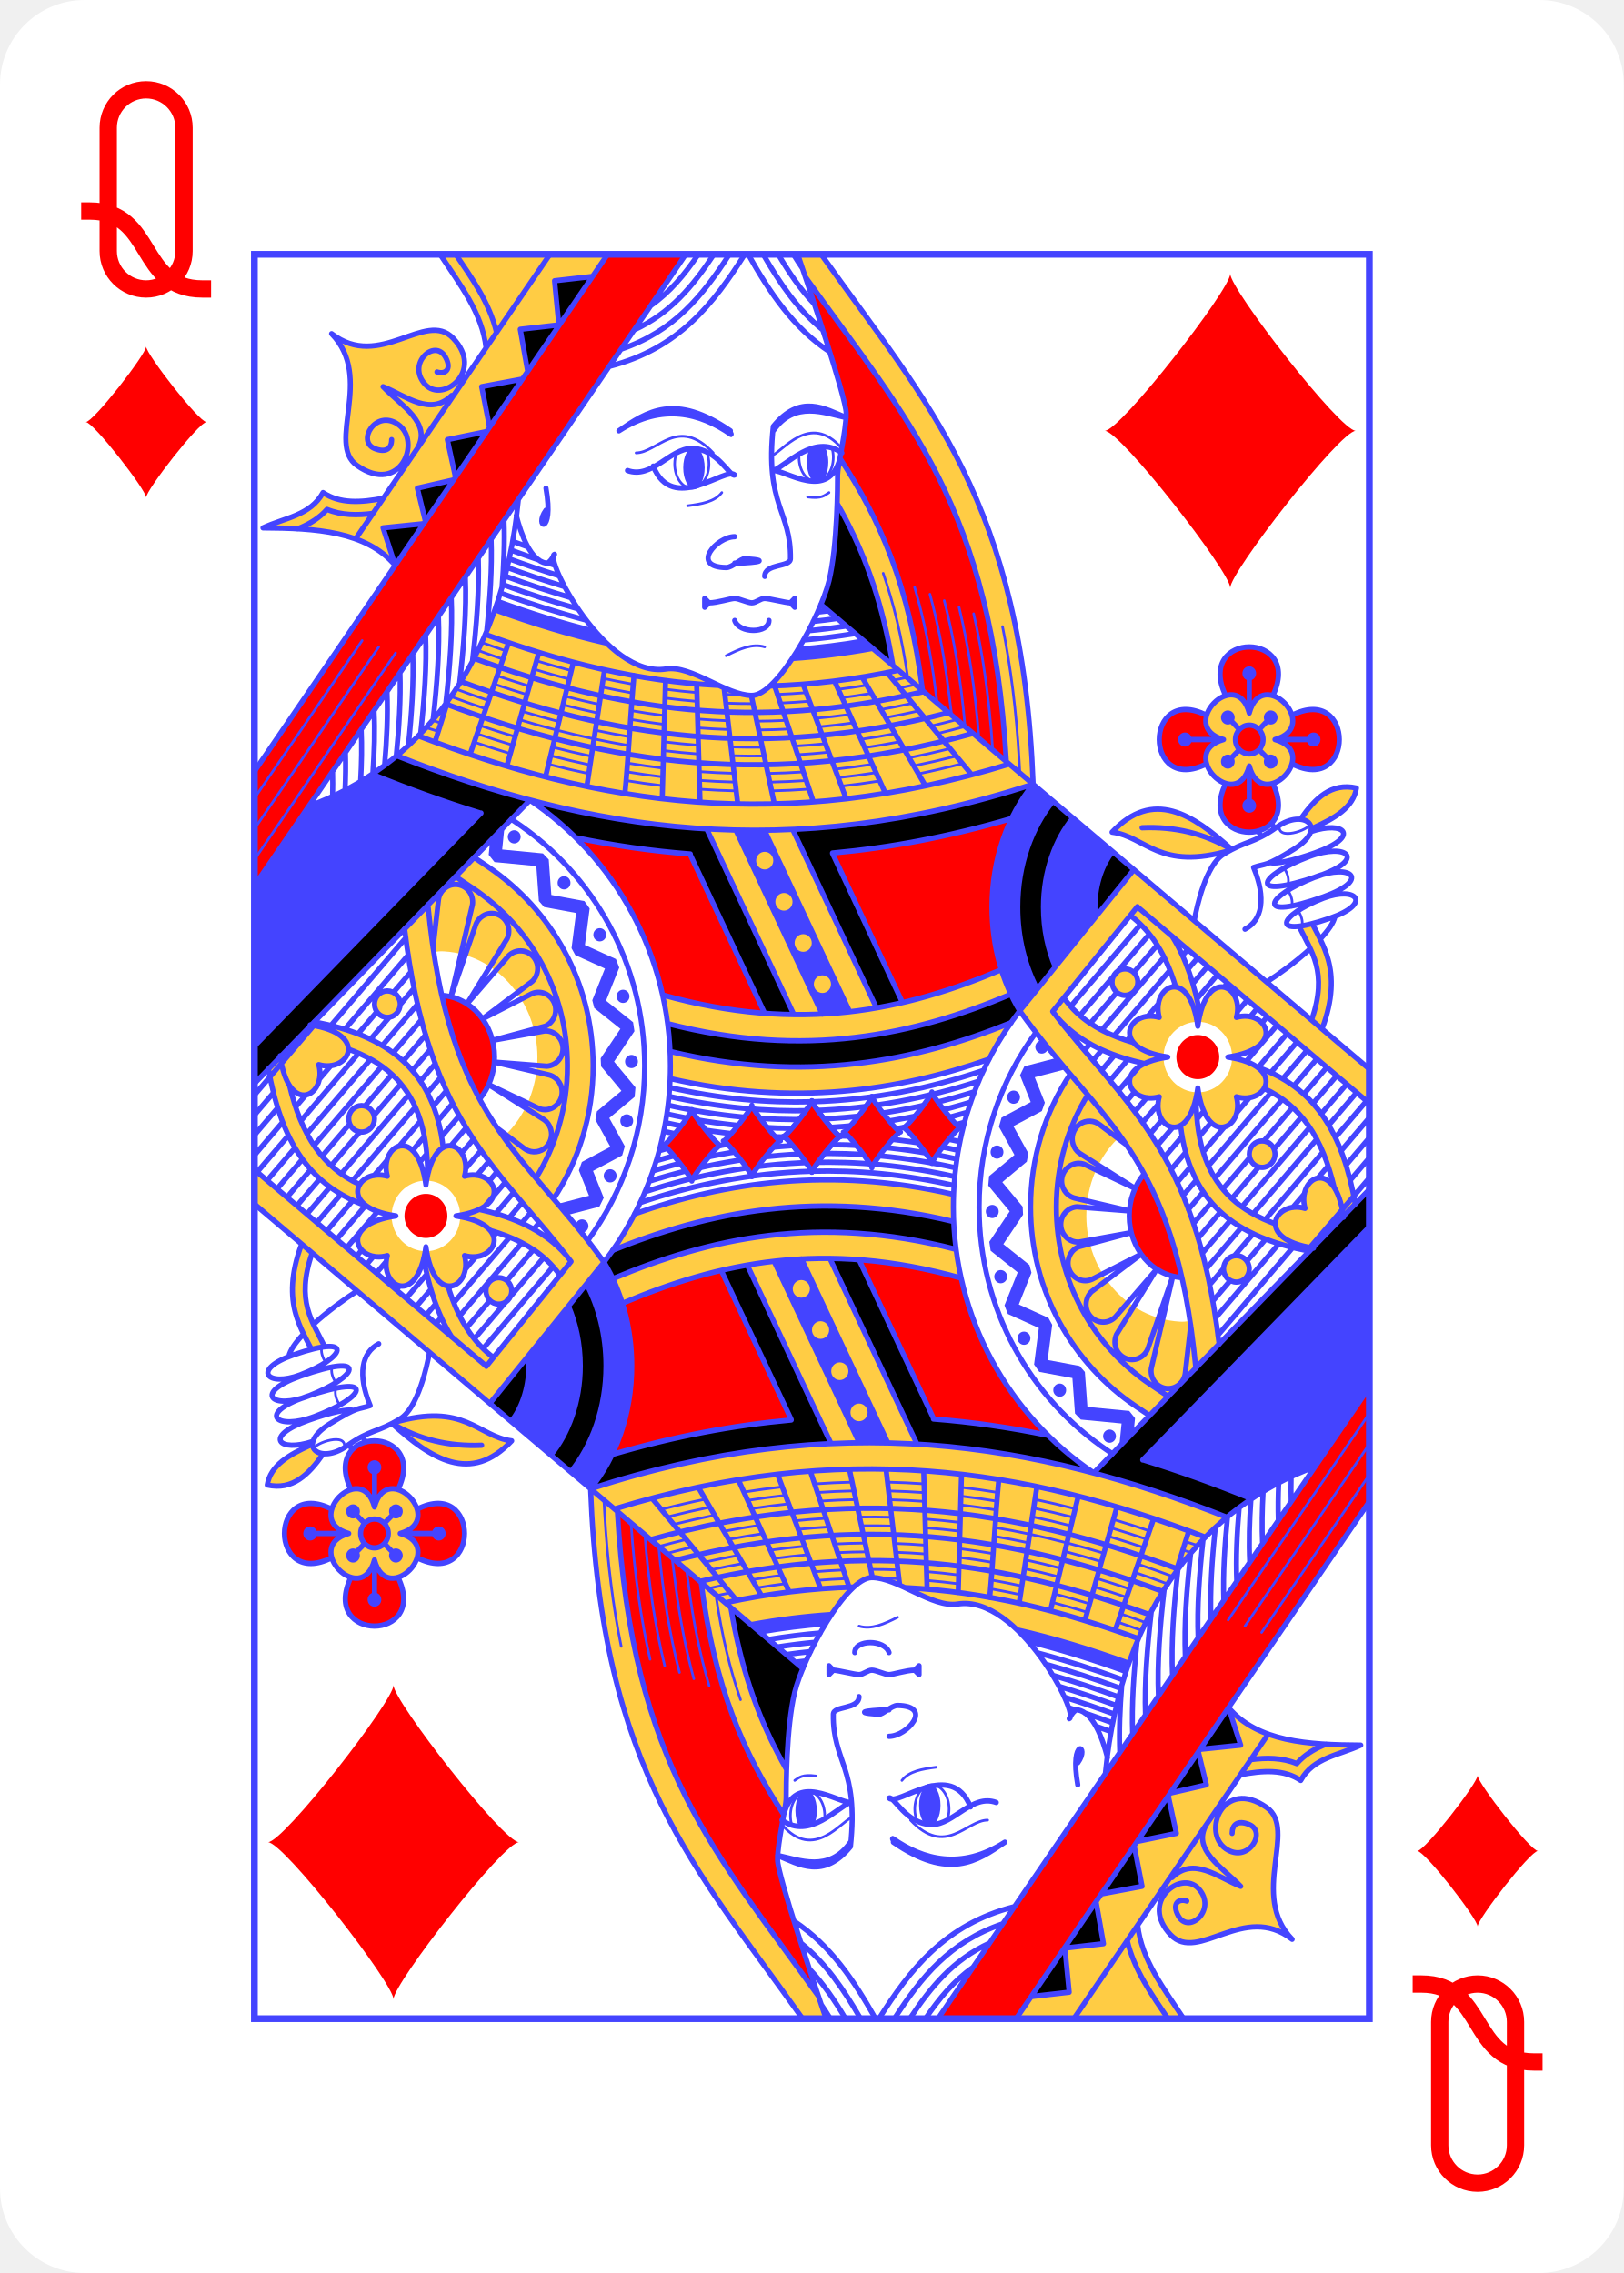
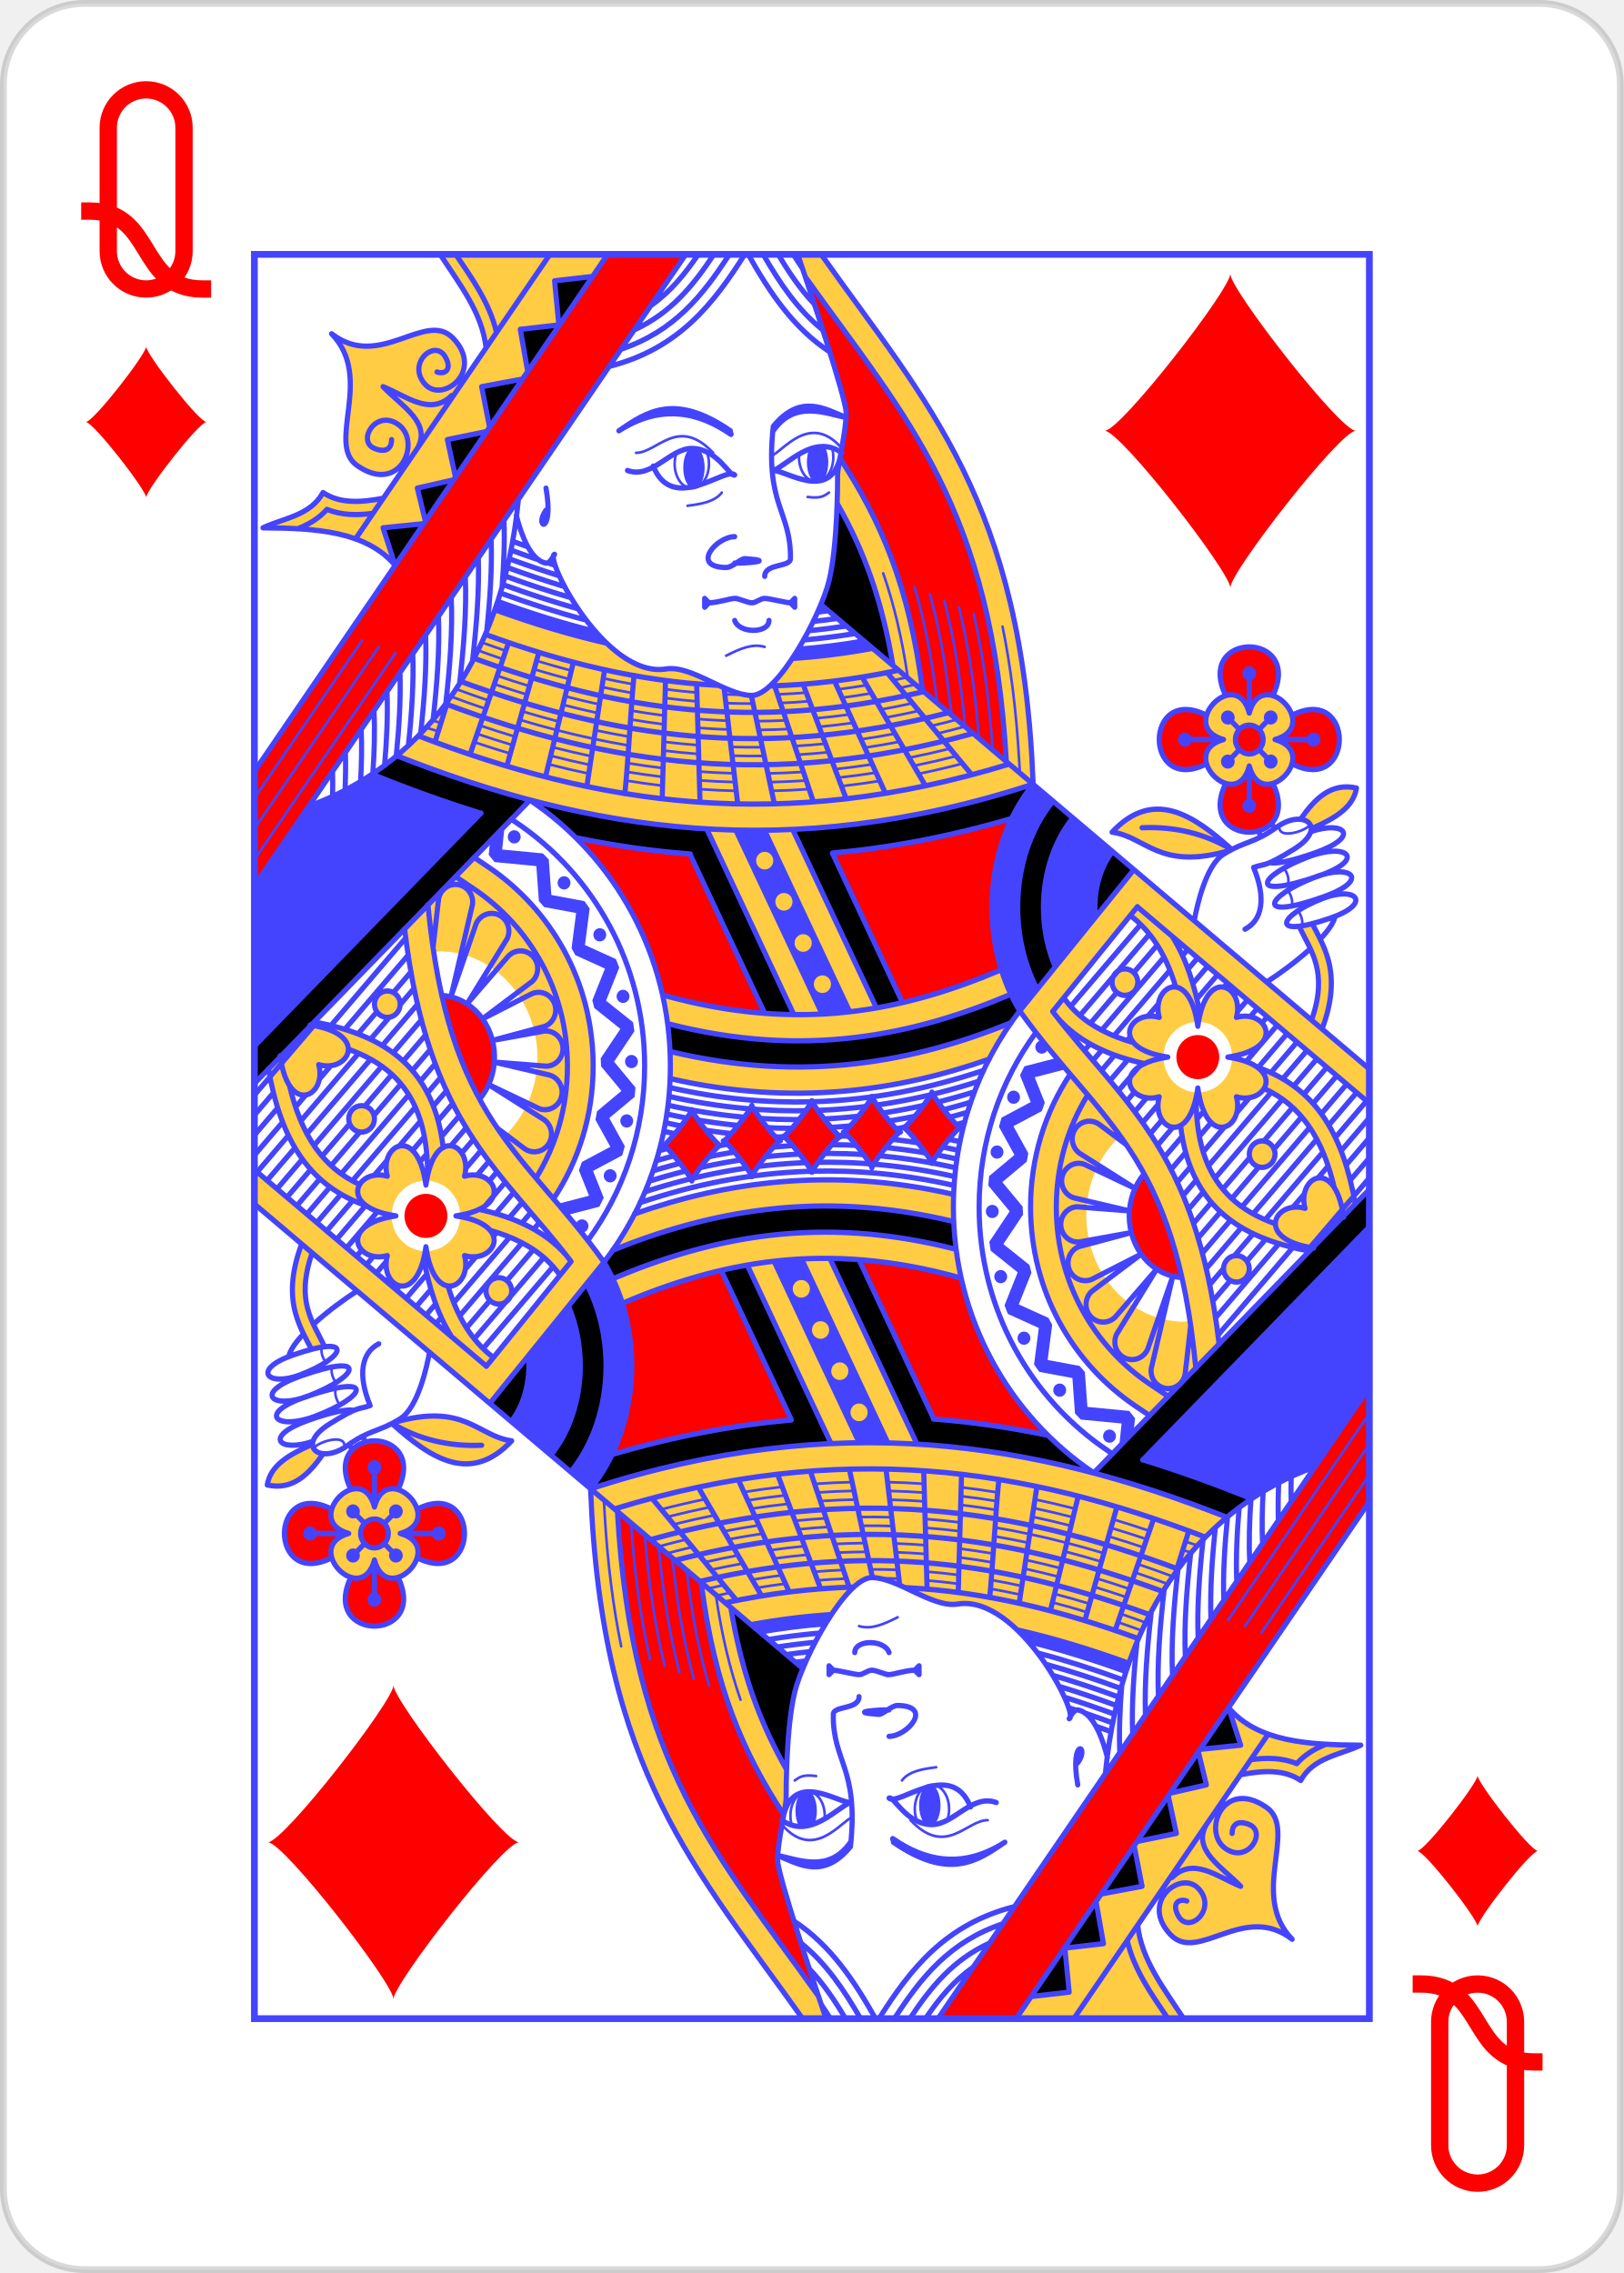
<svg xmlns="http://www.w3.org/2000/svg" xmlns:xlink="http://www.w3.org/1999/xlink" class="card" face="QD" height="13.125in" preserveAspectRatio="none" viewBox="-120 -168 240 336" width="9.375in">
  <style>
    /* CSS pour centrer le SVG dans l'écran */
    svg {
        position: absolute;
        top: 50%;
        left: 50%;
        transform: translate(-50%, -50%);
    }
    body {
        margin: 0;
        overflow: hidden;
    }
</style>
  <defs>
    <symbol id="VDQ" viewBox="-500 -500 1000 1000" preserveAspectRatio="xMinYMid">
      <path d="M-260 100C40 100 -40 460 260 460M-175 0L-175 -285A175 175 0 0 1 175 -285L175 285A175 175 0 0 1 -175 285Z" stroke="red" stroke-width="80" stroke-linecap="square" stroke-miterlimit="1.5" fill="none" />
    </symbol>
    <symbol id="SDQ" viewBox="-600 -600 1200 1200" preserveAspectRatio="xMinYMid">
      <path d="M-400 0C-350 0 0 -450 0 -500C0 -450 350 0 400 0C350 0 0 450 0 500C0 450 -350 0 -400 0Z" fill="red" />
    </symbol>
    <symbol id="DQ6" preserveAspectRatio="none" viewBox="0 0 1300 2000">
      <path stroke="#44F" stroke-linecap="round" stroke-linejoin="round" stroke-width="3" fill="none" d="M1200,695c4.412,6.183 6.949,12.697 5,20M1204.335,719.982c4.412,6.183 6.949,12.697 5,20M1216.167,742.963c4.412,6.183 6.949,12.697 5,20M1195,650c1.03,15.056 40.209,0.06 35,-5M550,455c15.323,-7.559 30.583,-14.284 45,-10M545,270c-8.282,10.548 -23.954,12.979 -40,15M645,275c16.677,2.2 19.875,-1.846 25,-5M445,225c25,0 48.602,-42.399 90,0M603.006,228.103C615,225 647.5,177.5 685,220M527.516,224.238c1.583,3.945 2.484,8.481 2.484,13.307 0,15.213 -8.954,27.545 -20,27.545 -11.046,0 -20,-12.332 -20,-27.545 0,-4.515 0.789,-8.776 2.187,-12.537M673.636,219.98C674.517,223.086 675,226.465 675,230c0,15.213 -8.954,27.545 -20,27.545 -11.046,0 -20,-12.332 -20,-27.545 0,-1.304 0.066,-2.587 0.193,-3.843M774.113,588.944c16.877,-3.389 33.955,-7.247 51.246,-11.594M602.931,608.195c14.445,-0.319 29.018,-0.976 43.732,-1.988M519.109,606.265c14.074,0.958 28.256,1.605 42.558,1.925M433.296,596.501c14.112,2.244 28.314,4.191 42.62,5.825M342.998,577.999c15.542,3.88 31.167,7.432 46.891,10.631M256.4,552.918c13.97,4.581 27.981,8.929 42.046,13.025M768.678,579.841c16.284,-3.218 32.76,-6.876 49.442,-10.993M600.778,598.305c14.055,-0.284 28.234,-0.893 42.548,-1.842M518.821,596.3c13.775,0.952 27.654,1.602 41.649,1.934M434.159,586.579c13.925,2.228 27.937,4.164 42.05,5.79M345.418,568.332c15.256,3.814 30.587,7.309 46.009,10.459M259.747,543.497c13.791,4.523 27.615,8.816 41.486,12.861M355.096,529.667c-14.278,-3.594 -28.511,-7.485 -42.719,-11.65M437.177,546.816c-13.264,-2.185 -26.457,-4.65 -39.595,-7.38M517.672,556.433c-13.536,-0.996 -26.971,-2.301 -40.32,-3.899M592.192,558.714c-12.266,0.151 -24.432,0.042 -36.509,-0.317M746.961,543.32c-13.386,2.465 -26.627,4.619 -39.732,6.474M735.916,525.165c12.727,-2.26 25.59,-4.809 38.597,-7.655M587.826,539.1c11.717,-0.096 23.527,-0.437 35.439,-1.032M517.057,536.71c11.979,0.907 24.038,1.566 36.189,1.965M438.61,527.16c13.022,2.176 26.112,4.075 39.286,5.68M359.871,510.566c13.538,3.425 27.115,6.576 40.75,9.433M279.737,487.125c12.704,4.192 25.411,8.172 38.134,11.924M369.554,471.874c-13.519,-3.445 -27.023,-7.18 -40.539,-11.187M441.776,487.351c-11.703,-2.016 -23.36,-4.271 -34.989,-6.753M515.897,496.76c-12.36,-0.999 -24.636,-2.28 -36.845,-3.829M572.021,499.312c-7.908,-0.08 -15.773,-0.277 -23.598,-0.589M713.861,488.366c-11.19,1.808 -22.262,3.383 -33.226,4.732M763.252,570.727c15.693,-3.049 31.569,-6.512 47.643,-10.404M598.628,588.413c13.666,-0.25 27.451,-0.812 41.366,-1.698M518.533,586.336c13.475,0.946 27.051,1.599 40.738,1.943M435.002,576.656c13.744,2.213 27.571,4.138 41.495,5.758M347.839,558.667c14.97,3.749 30.007,7.186 45.129,10.288M263.091,534.076c13.611,4.465 27.249,8.703 40.926,12.696M352.677,539.333c-14.407,-3.62 -28.763,-7.538 -43.086,-11.731M396.045,549.276c-14.521,-3.003 -28.97,-6.325 -43.368,-9.943M436.451,556.763c-13.54,-2.213 -27.003,-4.715 -40.406,-7.487M517.959,566.4c-13.729,-0.994 -27.353,-2.302 -40.888,-3.906M594.336,568.616c-12.587,0.181 -25.069,0.091 -37.459,-0.258M752.421,552.46c-13.755,2.581 -27.361,4.837 -40.828,6.781M730.388,515.99c12.113,-2.104 24.351,-4.471 36.725,-7.111M585.655,529.17c11.323,-0.068 22.734,-0.367 34.243,-0.906M516.768,526.725c11.677,0.899 23.431,1.558 35.272,1.966M439.327,517.197c12.883,2.17 25.83,4.065 38.858,5.667M362.292,500.894c13.252,3.358 26.536,6.45 39.871,9.257M283.079,477.701c12.526,4.133 25.046,8.057 37.577,11.758M273.131,505.814c-12.656,-4.154 -25.308,-8.511 -37.97,-13.056M293.108,449.429c-9.31,-3.072 -18.635,-6.265 -27.986,-9.572M269.783,515.234c-13.534,-4.441 -27.057,-9.112 -40.584,-13.994M289.765,458.854c-9.651,-3.185 -19.315,-6.497 -28.999,-9.93M367.133,481.548c-13.649,-3.471 -27.275,-7.234 -40.905,-11.27M440.932,497.297c-11.94,-2.042 -23.831,-4.329 -35.688,-6.847M516.186,506.75c-12.556,-0.998 -25.025,-2.283 -37.423,-3.839M581.324,509.296c-10.642,0.014 -21.205,-0.182 -31.697,-0.581M684.441,602.852c14.722,-1.6 29.589,-3.557 44.61,-5.886M680.722,593.235c14.505,-1.541 29.153,-3.433 43.956,-5.69M665.816,554.715c-12.035,1.154 -23.961,2.055 -35.787,2.713M658.422,535.593c13.168,-1.195 26.469,-2.701 39.914,-4.531M643.434,496.851c-11.307,0.888 -22.507,1.534 -33.61,1.947M676.999,583.615c14.291,-1.483 28.724,-3.31 43.312,-5.495M669.547,564.353c-12.172,1.2 -24.235,2.145 -36.198,2.843M654.68,525.919c12.939,-1.136 26.008,-2.576 39.222,-4.332M647.185,506.548c-11.44,0.935 -22.773,1.625 -34.009,2.08M719.358,497.59c-11.555,1.914 -22.988,3.583 -34.309,5.014M818.665,527.465c-9.882,2.543 -19.68,4.92 -29.4,7.135M760.666,479.58c-5.241,1.119 -10.456,2.187 -15.644,3.206M828.338,535.275c-10.711,2.831 -21.327,5.469 -31.853,7.918M770.582,487.656c-6.107,1.354 -12.179,2.64 -18.216,3.861M200.166,536.384c4.75,1.497 9.505,2.966 14.266,4.407M207.814,528.31c3.225,1.004 6.453,1.996 9.682,2.974M214.824,520.026c1.911,0.589 3.823,1.173 5.736,1.753M5.1947289e-4,686.133C54.88,608.033 109.761,529.935 164.641,451.835M5.969578e-4,651.346C48.333,582.564 96.667,513.782 145,445M5.762702e-4,616.559C41.87,556.975 83.74,497.391 125.61,437.808M821.623,399.994c10.75,42.962 18.641,91.657 23.212,148.629M812.744,520.176l-3.93,-29.74c-5.163,-39.085 -12.283,-73.743 -21.149,-105.169M892.513,587.951l-0.817,-13.955c-3.354,-57.247 -9.988,-107.304 -19.374,-151.999M838.658,407.364c10.513,44.62 18.077,95.135 22.168,153.983M795.908,507.27l-1.965,-14.871C788.195,448.879 780.076,411.186 769.826,377.441M733.195,361.537c12.135,34.014 21.74,72.391 28.672,118.272M804.392,392.454c10.975,41.171 19.186,87.859 24.237,142.696" />
      <use xlink:href="#SDQ" height="100" width="100" transform="translate(650,1000)scale(1,0.972)rotate(0)translate(-50,-50)" stroke="#44F" stroke-width="72" stroke-linejoin="round" stroke-linecap="round" />
      <use xlink:href="#SDQ" height="100" width="100" transform="translate(580,1005)scale(1,0.972)rotate(0)translate(-50,-50)" stroke="#44F" stroke-width="72" stroke-linejoin="round" stroke-linecap="round" />
      <use xlink:href="#SDQ" height="100" width="100" transform="translate(510,1010)scale(1,0.972)rotate(0)translate(-50,-50)" stroke="#44F" stroke-width="72" stroke-linejoin="round" stroke-linecap="round" />
    </symbol>
    <symbol id="DQ5" preserveAspectRatio="none" viewBox="0 0 1300 2000">
      <path stroke="#44F" stroke-linecap="round" stroke-linejoin="round" stroke-width="6" fill="none" d="M485.032,934.425c143.122,31.822 266.358,13.765 371.356,-21.994M484.706,903.616c157.123,36.799 286.775,11.083 397.607,-32.622M507.871,679.887 594.948,860.261M755.589,847.993 674.047,679.085M892.372,857.619C872.054,824.923 860,784.177 860,740c0,-54.589 18.405,-103.939 48.065,-139.335M1097.662,1262.691C1073.732,1017.79 986.605,985.395 892.349,857.565l132.972,-159.913M1300,923.529 660.366,396.772M321.457,618.543 0.788,939.212M321.114,618.569C419.82,682.947 485,793.91 485,920c0,83.944 -28.889,161.184 -77.327,222.436M166.038,568.349c222.811,85.351 455.935,122.608 741.864,32.315M674.013,678.65c66.782,-5.852 136.099,-18.431 208.503,-39.043M374.794,661.282c43.554,8.766 87.977,15.089 133.481,18.471M137.306,589.353c41.734,16.473 83.959,31.38 126.898,44.2M880.088,577.826C615.677,656.77 400.557,624.015 191.242,545.832M837.92,543.063C603.554,606.59 413.05,578.629 222.995,509.629M809.314,519.551C593.887,573.652 418.531,547.908 240.767,484.2M780.347,495.704C583.125,540.992 422.049,516.867 256.16,457.9M541.114,488.587C447.653,483.961 359.647,462.808 269.3,430.798M750.936,471.478c-52.358,10.79 -101.991,16.482 -149.863,17.777M527.397,651.332l101.547,210.348M725.315,854.286 627.695,652.073M561.453,652.868 662.102,861.357M694.066,858.564 594.753,652.844M475.907,839.526c160.526,43.721 283.216,17.466 395.161,-28.663M481.999,872.115c160.352,40.145 287.863,12.701 399.987,-33.312M-1.4116988e-4,715.769 502.973,1.9287502e-4M307.836,277.857C288.682,469.584 186.993,581.984 63.685,625.481M482.257,964.53c58.999,12.802 114.945,17.451 167.75,16.067M484.158,944.473c58.492,12.899 113.775,17.574 165.89,16.178M483.374,954.537c58.684,12.824 114.244,17.478 166.657,16.091M480.897,974.466c59.417,12.832 115.839,17.498 169.119,16.12M649.993,1019.403c-68.6,1.798 -131.899,13.776 -189.706,31.289M479.191,984.327c59.965,12.916 116.974,17.622 170.823,16.247M649.986,999.426c-65.257,1.666 -125.873,12.263 -181.487,28.001M649.952,1039.35c-72.951,1.954 -139.695,15.805 -200.345,35.65M649.969,1029.371c-70.625,1.868 -135.533,14.705 -194.666,33.299M649.984,1009.414c-66.826,1.728 -128.709,12.966 -185.355,29.531M477.274,994.144c16.699,3.592 33.177,6.557 49.427,8.938M527.26,1003.049c-18.988,3.74 -37.473,8.138 -55.443,13.072M980.56,751.45C980.195,747.744 980,743.922 980,740c0,-27.616 9.952,-50.221 20.043,-62.264M933.783,807.737C925.197,788.131 920,765.005 920,740c0,-41.103 14.179,-77.079 34.055,-100.799M912.761,833.011C898.556,806.77 890,774.746 890,740c0,-47.846 16.291,-90.51 41.059,-120.068M1124.827,1235.242c-13.615,-111.338 -41.959,-181.004 -78.509,-235.687 -35.05,-52.438 -75.124,-89.992 -115.574,-141.244L1029.582,739.451M1029.696,739.789 1300,962.393M1065.406,1294.594l-20.965,-13.674C978.336,1237.804 935,1164.736 935,1080c0,-47.182 13.333,-90.316 36.648,-127.134M1043.728,1316.272l-15.675,-10.224C953.797,1257.617 905,1175.074 905,1080c0,-56.187 16.956,-107.635 46.23,-150.684M1000.373,1359.628l-5.097,-3.325C904.72,1297.24 845,1195.752 845,1080c0,-74.36 24.612,-142.691 66.254,-197.867M1081.423,1159.894A65,70 0 0 1 1020,1090a65,70 0 0 1 17.291,-47.542M1095.891,754.948C1098.836,739.39 1109.272,692.501 1130,680c25.842,-15.585 34.723,-11.668 62.036,-30.683 31.58,-21.985 61.133,0.186 20,25C1177.547,695.124 1180,690 1165,695c15,35 10,60 -10,70M1230,682.576c44.022,-16.043 67.9,3.138 10,22.424 -82.883,27.607 -70.718,-0.297 -10,-22.424v0M1231.724,654.379c39.536,-13.043 58.998,5.446 5.112,24.032 -28.255,9.746 -45.072,12.574 -52.426,11.18M1236.668,705.987c42.513,-16.043 65.572,3.138 9.657,22.424 -80.041,27.607 -68.294,-0.297 -9.657,-22.424v0M1246.621,729.789c38.291,-14.166 57.679,5.999 7.409,22.818 -71.963,24.077 -60.221,-3.28 -7.409,-22.818v0M1242.797,776.104c9.159,-9.437 15.742,-18.45 17.203,-25.648M1180.239,824.902c14.707,-9.096 34.53,-23.214 50.772,-37.604M1218.076,761.717c13.801,28.309 34.27,51.3 14.56,106.336M1245.049,877.706c12.692,-33.117 12.724,-58.555 6.767,-78.837 -4.667,-15.888 -12.027,-28.085 -17.971,-39.347M1160,520c-15,-55 -85,15 -30,30 -55,15 15,85 30,30 15,55 85,-15 30,-30 55,-15 -15,-85 -30,-30v0M1176.158,550A16.158,16.336 0 0 1 1160,566.336 16.158,16.336 0 0 1 1143.842,550 16.158,16.336 0 0 1 1160,533.664 16.158,16.336 0 0 1 1176.158,550v0M1132.533,500.325c-36.29,-73.766 91.224,-73.766 54.934,0M1209.676,522.533c73.766,-36.29 73.766,91.224 0,54.934M1187.467,599.676c36.29,73.766 -91.224,73.766 -54.934,0M1110.324,577.467c-73.766,36.29 -73.766,-91.224 0,-54.934M1130,550h-45M1090,550a5,5 0 0 1 -5,5 5,5 0 0 1 -5,-5 5,5 0 0 1 5,-5 5,5 0 0 1 5,5v0M1160,520V475M1160,480a5,5 0 0 1 -5,-5 5,5 0 0 1 5,-5 5,5 0 0 1 5,5 5,5 0 0 1 -5,5v0M1190,550h45M1230,550a5,5 0 0 1 5,-5 5,5 0 0 1 5,5 5,5 0 0 1 -5,5 5,5 0 0 1 -5,-5v0M1160,580v45M1160,620a5,5 0 0 1 5,5 5,5 0 0 1 -5,5 5,5 0 0 1 -5,-5 5,5 0 0 1 5,-5v0M1171.482,538.518 1185,525M1190,525a5,5 0 0 1 -5,5 5,5 0 0 1 -5,-5 5,5 0 0 1 5,-5 5,5 0 0 1 5,5v0M1171.478,561.479 1185,575M1185,580a5,5 0 0 1 -5,-5 5,5 0 0 1 5,-5 5,5 0 0 1 5,5 5,5 0 0 1 -5,5v0M1148.521,538.521 1135,525M1130,525a5,5 0 0 0 5,5 5,5 0 0 0 5,-5 5,5 0 0 0 -5,-5 5,5 0 0 0 -5,5v0M1148.518,561.482 1135,575M1135,580a5,5 0 0 0 5,-5 5,5 0 0 0 -5,-5 5,5 0 0 0 -5,5 5,5 0 0 0 5,5v0M1170.154,653.59l3.916,6.527M1185.955,644.924l3.603,6.004M1139.506,674.714C1107.777,656.415 1072.873,648.402 1035,650M1139.617,674.663C1093.767,634.375 1047.68,605.651 1000,655c39.672,4.959 54.752,44.346 137.923,20.602M1220,640c16.701,-23.17 35.506,-41.468 65,-35 -3.665,22.352 -25.716,34.307 -50,45M660.962,0.181C784.157,169.413 895.374,279.502 908.018,600.721M642.289,25.466C760.632,186.748 859.799,286.031 876.722,574.873M682.777,231.159c47.133,70.394 80.465,143.365 96.296,263.205M679.486,282.294c3.567,6.09 7.012,12.233 10.331,18.456 24.307,45.579 42.878,96.272 54.719,165.254M4.3799013e-4,586.153 411.892,3.0476709e-5M633.519,0.035C646.368,36.81 690,162.945 690,180c0,20 -10,60 -10,70 0,10 0,80 -10,120 -10,40 -60,130 -90,130 -30,0 -70.354,-34.592 -100,-30 -70.891,10.981 -142.669,-126.598 -130,-130 0,0 -5.347,10.755 -10,10 -17.89,-2.903 -28.811,-31.841 -34.625,-54.087M164.157,352.545C130.484,313.772 71.376,310.312 10,310c24.698,-11.302 55.318,-13.788 70,-40 19.51,12.839 44.295,11.371 70.358,6.438M117.895,322.611C193.461,215.074 269.028,107.537 344.595,-5.3651708e-4M117.895,322.611v0M50.197,311.195c1.459,-0.571 2.925,-1.164 4.395,-1.785 10.375,-4.381 21.251,-10.634 30.031,-20.346 17.087,6.838 35.606,6.885 53.746,4.514M90,90c50,50 -6.776,124.444 29.752,149.356 50.522,34.455 76.102,-27.914 47.611,-46.779C141.357,175.357 119.228,211.721 140,220c13.525,5.39 20,0 20,-10M90,90c56.222,42.374 109.509,-27.469 141.655,5.027 36.779,37.179 -11.958,74.012 -32.409,52.48 -22.331,-23.511 11.171,-52.634 23.499,-31.037 8.028,14.062 -0.294,19.991 -9.9,16.875M190,220c17.041,-28.965 -18.498,-48.181 -40,-70 27.148,10.568 55.142,33.88 80,10M270.122,106.094C265.728,66.426 239.235,33.855 216.573,0.053M282.345,88.619C274.242,54.85 253.201,26.541 234.71,-0.081M318.667,132.666 310,85l45,-5 -5,-50 44.268,-4.919M274.191,195.957 265,150l47.563,-8.648M234.448,252.515 225,210l45.754,-9.151M199.362,302.447 190,265l42.277,-9.395M164.157,352.545 150,310l47.383,-4.738M164.157,352.545v0M413.887,126.962C495.082,106.918 535.726,55.283 571.734,0.038M517.57,0.068C501.201,23.392 484.407,43.051 462.133,58.119M535.716,0.083C510.916,36.528 484.963,66.794 442.986,85.599M553.765,0.072C522.672,46.863 489.102,87.394 427.443,107.528M670.716,110.481C628.164,83.296 600.622,42.847 575.759,0.03M628.466,0.072C631.928,5.541 635.424,10.817 639.003,15.889M610.812,0.125C623.603,21.077 636.863,40.059 652.735,56.208M593.293,0.18C612.86,33.123 633.739,63.002 662.618,85.629M340,265c10,55 -15,45 0,25M425,200c32.57,-21.833 65.334,-43.275 130,0 -2.101,-1.048 2.388,5.299 0.447,3.986C520,180 475.77,168.206 425,200v0M605,195c31.439,-37.479 60,-20 85,-10 -25,-5 -60,-20 -85,15v-5 0M605,195c-10,90 20.912,95.608 20,150 0,10 -30,5 -30,20M560,320c-21.322,0.138 -52.198,34.45 -10,35 7.172,0.093 17.261,-10.366 22.041,-10.045C610.659,347.551 571.164,350.234 560,350M525,390v10l5,-5 -5,-5v0M630,390v10l-5,-5 5,-5v0M625,395c-5,0 -25,-5 -30,-5 -5,0 -10,5 -15,5 -5,0 -15,-5 -20,-5 0,0 5,0 0,0 -5,0 -20,5 -30,5M560,415c5,15 40,15 40,0M435,245c28.544,10.017 49.297,-25 75,-25 30,0 44.732,33.141 50,30M465,240c22.444,55 85,0 95,10M685,225c-32.581,-22.584 -65,15 -80,20 15,0 65,35 77.777,-13.841M349.179,341.516c-0.09,-0.029 -0.181,-0.057 -0.271,-0.086M350.703,352.462c-2.868,-0.892 -5.742,-1.799 -8.624,-2.72M410.747,440.703c-43.199,-9.513 -86.259,-22.346 -130.319,-37.862M319.012,331.562c-5.289,-1.814 -10.608,-3.673 -15.961,-5.576M331.749,346.391c-10.573,-3.48 -21.247,-7.144 -32.048,-10.983M355.539,364.393C336.355,358.582 316.93,352.133 297.112,345.1M361.826,376.684C339.807,370.235 317.531,362.941 294.784,354.886M369.169,389.174C343.918,382.065 318.411,373.842 292.344,364.63M377.511,401.812C348.606,394.042 319.47,384.804 289.675,374.291M386.938,414.582C353.916,406.171 320.722,395.837 286.762,383.867M397.92,427.55C360.19,418.548 322.404,407.024 283.739,393.406M720.671,446.672c-32.205,5.738 -63.266,9.475 -93.491,11.385M669.042,404.065c-4.158,0.526 -8.295,1.015 -12.411,1.468M679.666,412.723c-9.522,1.313 -18.935,2.438 -28.248,3.381M689.957,421.333c-14.873,2.208 -29.482,3.968 -43.868,5.298M700.471,429.818c-20.593,3.274 -40.693,5.704 -60.396,7.337M710.487,438.298c-26.25,4.426 -51.717,7.503 -76.587,9.326M210.56,552.764l15.02,-46.562M296.443,440.023 251.462,566.789M331.765,451.142l-37.416,128.877M371.924,462.303 339.45,592.199M408.311,470.812 387.63,603.168M432.01,611.355c4.337,-43.872 6.407,-90.011 10.62,-134.007M475.513,617.053 479.344,482.967M519.588,620.977 515.64,486.758M563.538,622.937 547.57,491.203M606.249,622.851 579.366,499.957M651.781,620.635 606.526,488.984M690.029,617.158 639.731,487.221M735.782,610.961 676.366,483.64M782.474,602.457 708.484,479.141M836.418,589.926 737.611,473.934M245.96,365.751c1.55,37.591 -1.767,78.673 -6.764,120.96M261.09,344.252c1.211,36.591 -2.044,76.387 -6.877,117.314M276.046,322.966c1.177,32.637 -1.242,67.853 -5.193,104.168M229.548,389.122c1.682,37.378 -1.516,78.258 -6.44,120.374M214.602,410.374c1.533,36.48 -1.531,76.258 -6.276,117.242M199.654,431.664c1.354,34.734 -1.411,72.422 -5.793,111.27M184.703,452.954c1.168,32.45 -1.218,67.448 -5.129,103.542M169.75,474.32c0.976,29.706 -0.989,61.521 -4.35,94.338M154.621,495.834c1.079,26.37 -0.233,54.456 -2.839,83.469M139.465,517.379c1.112,22.584 0.414,46.466 -1.393,71.144M124.524,538.607c0.869,18.799 0.498,38.487 -0.711,58.777M106.108,564.808c0.439,13.78 0.247,28.011 -0.42,42.585M91.148,586.11c0.266,9.206 0.254,18.612 0.01,28.185M290.999,301.731c0.944,24.246 -0.119,49.931 -2.338,76.445M1097.662,1262.691C1073.732,1017.79 986.605,985.395 892.349,857.565l132.972,-159.913M1033.974,1133.364l-58.091,42.568c-8.064,7.699 -8.277,20.505 -0.473,28.468 7.804,7.963 20.611,8.008 28.471,0.101l48.168,-54.161M1016.693,1009.35l-31.076,-22.709c-3.221,-2.424 -7.098,-3.818 -11.125,-4 -8.866,-0.402 -16.936,5.087 -19.821,13.479 -2.885,8.393 0.105,17.683 7.345,22.817l64.791,39.878M1026.807,1058.815l-59.602,-27.54c-1.913,-0.596 -3.905,-0.902 -5.908,-0.906 -9.998,-0.022 -18.477,7.342 -19.855,17.245 -1.378,9.903 4.768,19.302 14.392,22.011l64.382,14.675M1020.216,1084.3l-61.169,-4.64c-11.114,0.668 -19.544,10.282 -18.752,21.388 0.792,11.106 10.499,19.428 21.596,18.512l60.531,-10.633M1022.421,1108.928l-61.285,15.983c-10.332,4.216 -15.216,16.071 -10.852,26.342 4.364,10.27 16.288,14.984 26.495,10.473l57.195,-28.361M1052.049,1150.339l-46.821,73.927c-4.814,10.068 -0.458,22.128 9.678,26.796 10.136,4.668 22.132,0.139 26.654,-10.064l29.286,-82.678M1070.847,1158.32l-25.173,104.775c-1.469,11.068 6.407,21.195 17.496,22.497 11.089,1.302 21.096,-6.726 22.231,-17.833l6.324,-53.887M1145,955c10,35 -35,60 -45,-10 -10,70 -55,45 -45,10 -35,10 -60,-35 10,-45 -70,-10 -45,-55 -10,-45 -10,-35 35,-60 45,10 10,-70 55,-45 45,-10 35,-10 60,35 -10,45 70,10 45,55 10,45v0M1270.01,1091.44c-10,-70 -55,-45 -45,-10 -35,-10 -60,35 10,45M1190.496,1098.996c-19.862,-6.953 -37.333,-16.293 -51.414,-29.111 -25.365,-23.089 -41.373,-57.883 -41.07,-114.582M1079.875,987.437c5.204,43.733 21.51,75.18 45.744,97.239 27.691,25.206 64.317,37.792 104.245,45.159M1283.638,1076.535c-6.904,-37.404 -17.927,-72.709 -39.093,-101.524 -17.397,-23.683 -41.763,-42.338 -75.112,-53.48M1177.132,945.542c22.292,9.904 38.656,24.104 51.295,41.309 14.532,19.783 24.032,44.131 30.678,71.049M936.395,865.388c2.93,3.266 6.007,6.359 9.224,9.288 24.942,22.704 57.134,35.169 92.458,42.804M1024.768,893.484c-25.802,-7.274 -48.321,-17.792 -65.686,-33.599 -5.611,-5.108 -10.765,-10.788 -15.385,-17.152M1021.265,749.47c10.703,7.867 19.6,17.086 27.163,27.381 11.321,15.412 19.588,33.595 25.831,53.604M1102.72,861.7c-6.314,-32.318 -15.931,-62.91 -32.796,-88.9M1030,825a15,15 0 0 1 -15,15 15,15 0 0 1 -15,-15 15,15 0 0 1 15,-15 15,15 0 0 1 15,15v0M1190,1020a15,15 0 0 1 -15,15 15,15 0 0 1 -15,-15 15,15 0 0 1 15,-15 15,15 0 0 1 15,15v0M1160,1150a15,15 0 0 1 -15,15 15,15 0 0 1 -15,-15 15,15 0 0 1 15,-15 15,15 0 0 1 15,15v0M1230.859,1125.659l-3.262,3.713M1268.406,1082.918l-37.547,42.74M1281.848,1067.618l-13.441,15.301M1300.001,1046.954l-18.153,20.664M1210.811,1125.753l-87.429,99.522M1299.999,1024.228l-22.258,25.337M1194.668,1121.4l-74.117,84.369M1257.002,1050.445l-2.125,2.418M1299.999,1001.5l-27.221,30.986M1137.952,1163.233l-20.608,23.458M1179.258,1116.215l-22.05,25.1M1224.336,1064.901l-13.608,15.49M1251.844,1033.588l-11.84,13.478M1300,978.772l-33.032,37.601M1130.023,1149.532l-16.314,18.571M1164.663,1110.1l-22.05,25.1M1245.826,1017.711l-67.278,76.584M1296.764,959.728l-36.49,41.538M1150.956,1102.975l-41.305,47.018M1238.711,1003.082l-74.221,84.487M1285.179,950.187l-32.535,37.035M1138.207,1094.76l-33.009,37.575M1230.431,989.78l-78.938,89.857M1273.594,940.646l-29.59,33.683M1126.478,1085.383l-26.269,29.903M1171.188,1034.49l-31.513,35.872M1220.955,977.839l-32.072,36.508M1262.009,931.106l-27.736,31.572M1115.885,1074.714l-20.951,23.849M1160.522,1023.903l-31.339,35.674M1210.477,967.039l-33.481,38.112M1250.425,921.565l-26.857,30.572M1106.512,1062.656l-17.549,19.976M1198.719,957.695l-78.614,89.488M1238.84,912.025l-27.031,30.77M1098.342,1049.229l-15.566,17.719M1185.734,949.749l-73.251,83.382M1227.255,902.485l-28.299,32.213M1091.427,1034.373l-15.528,17.675M1131.327,988.953l-24.923,28.37M1160.396,955.864l-14.944,17.011M1215.67,892.944l-30.549,34.775M1085.825,1018.022l-17.133,19.503M1115.631,984.093l-13.685,15.578M1170.304,921.857l-0.191,0.217M1204.085,883.404l-33.781,38.453M1081.81,999.864l-20.741,23.609M1107.053,971.13l-7.887,8.978M1192.5,873.864 1156.336,915.03M1071.045,989.39l-18.155,20.666M1098.115,958.576l-1.266,1.441M1101.772,954.414l-3.656,4.162M1141.935,908.695l-1.966,2.239M1180.916,864.322l-6.16,7.012M1058.307,981.163l-13.842,15.756M1169.331,854.783l-8.308,9.457M1053.712,963.665l-18.121,20.627M1157.746,845.241l-11.491,13.08M1040.473,956.008l-14.063,16.008M1146.16,835.702l-3.764,4.285M1026.178,949.553l-9.15,10.416M1061.502,909.342l-1.385,1.576M1102.274,862.931l-3.742,4.26M1134.576,826.161l-4.064,4.626M1021.632,931.999l-14.25,16.221M1030.961,921.38l-9.329,10.619M1035.024,916.755l-4.064,4.626M1122.992,816.62l-24.241,27.593M1018.709,912.599l-21.139,24.063M1111.407,807.08l-17.25,19.636M1003.086,907.655l-15.41,17.541M1021.315,886.906l-3.725,4.24M1054.149,849.53l-12.538,14.272M1073.311,827.718l-2.544,2.896M1099.822,797.54l-11.271,12.83M988.229,901.84l-10.514,11.968M1067.422,811.693l-65.154,74.166M1088.236,788l-6.131,6.979M974.341,894.921l-6.587,7.498M1060.535,796.805l-72.596,82.638M1076.652,778.459l-1.972,2.245M961.389,886.937l-3.554,4.046M1005.566,836.649l-30.883,35.154M1052.567,783.147l-27.236,31.003M949.42,877.833l-1.41,1.605M1001.45,818.607l-38.857,44.232M1006.949,812.347l-5.5,6.26M1043.557,770.676l-36.608,41.671M938.514,867.521l-0.148,0.168M1033.267,759.662l-81.545,92.824M264.263,633.311 7.6860364e-4,897.573" />
    </symbol>
    <symbol id="DQ4" preserveAspectRatio="none" viewBox="0 0 1300 2000">
      <path fill="black" d="M1025.515,697.647l-25.28,-20.368C989.952,689.779 980,712.384 980,740c0,3.922 0.195,7.744 0.686,11.316zM933.783,807.737C925.197,788.131 920,765.005 920,740c0,-41.103 14.179,-77.079 34.055,-100.799l-22.996,-19.27C906.291,649.49 890,692.154 890,740c0,34.746 8.556,66.77 22.761,93.011M882.517,639.607c-72.404,20.612 -141.721,33.191 -208.486,39.261l81.558,169.125 -30.273,6.293 -97.437,-202.308c88.306,-4.07 180.999,-20.042 280.025,-51.313M594.889,860.323 508.073,679.82c-45.302,-3.45 -89.726,-9.772 -133.167,-18.417 -16.411,-15.827 -34.458,-30.224 -53.427,-42.809 66.752,17.082 134.816,28.601 205.749,32.701l102.104,210.469c-11.04,-0.031 -22.665,-0.509 -34.442,-1.441zM882.313,870.994c-110.832,43.705 -240.484,69.421 -397.607,32.622L481.999,872.115c160.352,40.145 287.863,12.701 399.987,-33.312l10.341,18.761zM-0.649,940.649 321.265,618.482C268.516,604.881 217.007,587.874 166.138,568.283c-8.869,7.218 -18.128,13.977 -28.235,20.644 41.136,16.898 83.362,31.805 126.331,44.505L-0.31,897.884M318.667,132.666 310,85l45,-5 -5,-50 44.268,-4.919M274.191,195.957 265,150l47.563,-8.648M234.448,252.515 225,210l45.754,-9.151M199.362,302.447 190,265l42.277,-9.395M164.157,352.545 150,310l47.383,-4.738M660.564,396.565C664.95,386.457 668.156,377.378 670,370c6.01,-24.041 8.408,-58.918 9.425,-86.4 3.628,4.783 7.072,10.926 10.391,17.15 24.307,45.579 42.878,96.272 53.034,163.909z" />
    </symbol>
    <symbol id="DQ3" preserveAspectRatio="none" viewBox="0 0 1300 2000">
      <path fill="#44F" d="M664.824,217.748l-17.85,3.004c-1.752,4.07 -2.803,9.262 -2.803,14.92 0,13.058 5.596,23.645 12.5,23.645 6.904,0 12.5,-10.586 12.5,-23.645 0,-7.167 -1.685,-13.588 -4.348,-17.924zM512.5,218.178A12.5,23.644 0 0 0 500,241.822 12.5,23.644 0 0 0 512.5,265.467 12.5,23.644 0 0 0 525,241.822 12.5,23.644 0 0 0 512.5,218.178Zm-228.762,175.229 -3.311,9.436c44.06,15.516 87.121,28.348 130.32,37.861l-12.828,-13.152c-37.73,-9.002 -75.516,-20.526 -114.182,-34.145zm426.748,44.891c-26.25,4.426 -51.716,7.503 -76.586,9.326l-6.721,10.434c30.225,-1.91 61.285,-5.647 93.49,-11.385zM137.471,589.209C114.302,604.28 89.466,616.388 63.729,625.25L0,715.793V897.588L264.234,633.432C221.266,620.732 179.039,605.824 137.471,589.209Zm770.646,11.545C878.406,636.06 860,685.411 860,740c0,44.177 12.055,84.923 32.361,117.592L1025.236,697.418Zm-346.16,52.008 99.924,208.527c11.205,-0.632 22.438,-1.553 32.84,-2.764L594.768,652.832c-10.825,0.111 -21.597,0.054 -32.811,-0.07zm-187.164,8.52c43.554,8.766 87.978,15.088 133.482,18.471zM595,677.275a10,10 0 0 1 10,10 10,10 0 0 1 -10,10 10,10 0 0 1 -10,-10 10,10 0 0 1 10,-10zm22.434,46.684a10,10 0 0 1 10,10 10,10 0 0 1 -10,10 10,10 0 0 1 -10,-10 10,10 0 0 1 10,-10zm22.432,46.684a10,10 0 0 1 10,10 10,10 0 0 1 -10,10 10,10 0 0 1 -10,-10 10,10 0 0 1 10,-10zm22.434,46.686a10,10 0 0 1 10,10 10,10 0 0 1 -10,10 10,10 0 0 1 -10,-10 10,10 0 0 1 10,-10zm255.711,73.764a7.5,7.5 0 0 0 -7.5,7.5 7.5,7.5 0 0 0 7.5,7.5 7.5,7.5 0 0 0 7.5,-7.5 7.5,7.5 0 0 0 -7.5,-7.5zm17.148,19.9 -37.385,9.447 -5.104,10.115 12.475,30.428 -33.979,17.6 -3.074,10.357 18.109,31.943 -29.547,24.033 -0.973,10.686 24.938,29.23 -23.727,34.486 1.578,10.174 31.504,24.471 -15.385,37.473 3.916,9.713 36.086,15.887 -5.525,41.418 6.098,8.371 38.596,6.984 3.014,40.162 6.781,6.906 47.527,4.445 -2.658,25.438 16.752,-15.975 1.613,-15.443 -6.762,-8.246 -48.769,-4.562 -2.975,-39.633 -6.143,-6.818 -37.26,-6.742 5.324,-39.906 -4.412,-7.856 -34.549,-15.211 14.771,-35.98 -2.338,-8.771 -30.416,-23.627 22.977,-33.397 -0.475,-9.117 -23.688,-27.768 28.508,-23.188 1.793,-9.518 -17.395,-30.684 33.154,-17.172 3.488,-9.504 -11.797,-28.779 33.365,-8.432c1.215,-0.29 2.296,-0.863 3.184,-1.637zm-49.99,36.955a7.5,7.5 0 0 0 -7.5,7.5 7.5,7.5 0 0 0 7.5,7.5 7.5,7.5 0 0 0 7.5,-7.5 7.5,7.5 0 0 0 -7.5,-7.5zM865.875,1010.139a7.5,7.5 0 0 0 -7.5,7.5 7.5,7.5 0 0 0 7.5,7.5 7.5,7.5 0 0 0 7.5,-7.5 7.5,7.5 0 0 0 -7.5,-7.5zm-5.543,67.324a7.5,7.5 0 0 0 -7.5,7.5 7.5,7.5 0 0 0 7.5,7.5 7.5,7.5 0 0 0 7.5,-7.5 7.5,7.5 0 0 0 -7.5,-7.5zm9.854,73.893a7.5,7.5 0 0 0 -7.5,7.5 7.5,7.5 0 0 0 7.5,7.5 7.5,7.5 0 0 0 7.5,-7.5 7.5,7.5 0 0 0 -7.5,-7.5zm27.094,69.785a7.5,7.5 0 0 0 -7.5,7.5 7.5,7.5 0 0 0 7.5,7.5 7.5,7.5 0 0 0 7.5,-7.5 7.5,7.5 0 0 0 -7.5,-7.5zm41.666,58.908a7.5,7.5 0 0 0 -7.5,7.5 7.5,7.5 0 0 0 7.5,7.5 7.5,7.5 0 0 0 7.5,-7.5 7.5,7.5 0 0 0 -7.5,-7.5zm58.086,52.135a7.5,7.5 0 0 0 -7.5,7.5 7.5,7.5 0 0 0 7.5,7.5 7.5,7.5 0 0 0 7.5,-7.5 7.5,7.5 0 0 0 -7.5,-7.5z" />
    </symbol>
    <symbol id="DQ2" preserveAspectRatio="none" viewBox="0 0 1300 2000">
      <path fill="red" d="M411.893,0 0,586.152V715.77L502.973,0ZM642.424,25.779C660.15,77.16 690,165.893 690,180c0,13.049 -4.256,34.612 -7.219,50.98 47.13,70.573 80.461,143.543 96.291,263.383l97.648,80.51C859.799,286.03 760.633,186.748 642.424,25.779ZM1160,445c-22.788,0 -45.574,18.414 -27.506,55.24 10.801,-3.24 22.373,0.94 27.506,19.76 5.133,-18.82 16.705,-23 27.506,-19.76C1205.574,463.414 1182.788,445 1160,445Zm-73.881,70.963c-48.388,-0.4 -40.346,93.172 24.121,61.543 -3.24,-10.801 0.94,-22.373 19.76,-27.506 -18.82,-5.133 -23,-16.705 -19.76,-27.506 -9.185,-4.506 -17.227,-6.474 -24.121,-6.531zm147.762,0c-6.894,0.057 -14.936,2.025 -24.121,6.531 3.24,10.801 -0.94,22.373 -19.76,27.506 18.82,5.133 23,16.705 19.76,27.506 64.467,31.629 72.509,-61.943 24.121,-61.543zM1160,533.664A16.158,16.336 0 0 0 1143.842,550 16.158,16.336 0 0 0 1160,566.336 16.158,16.336 0 0 0 1176.158,550 16.158,16.336 0 0 0 1160,533.664ZM1160,580c-5.133,18.82 -16.705,23 -27.506,19.76 -36.136,73.652 91.147,73.652 55.012,0C1176.705,603 1165.133,598.82 1160,580Zm-277.832,60.619c-72.056,19.6 -141.373,32.178 -208.139,38.248l81.154,169.357c40.212,-8.87 78.642,-22.015 115.688,-37.703C863.78,788.403 860,764.739 860,740c0,-35.877 7.95,-69.491 22.168,-99.381zm-507.363,20.686c49.626,47.836 85.528,109.62 101.197,178.605 41.477,10.938 80.512,17.569 118.213,20.363L508.072,679.82c-45.302,-3.45 -89.724,-9.772 -133.268,-18.516zM1100,885a25,25 0 0 0 -25,25 25,25 0 0 0 25,25 25,25 0 0 0 25,-25 25,25 0 0 0 -25,-25zm-62.447,157.744C1026.175,1055.396 1020,1072.373 1020,1090c0,37.163 26.967,67.85 61.428,69.789 -11.175,-48.271 -26.047,-85.329 -43.875,-117.045z" />
    </symbol>
    <symbol id="DQ1" preserveAspectRatio="none" viewBox="0 0 1300 2000">
      <path fill="#FC4" d="M216.555 0C239.226 33.815 265.759 66.355 270.494 105.508L245.131 141.543L241.145 137.441C247.465 126.243 247.125 110.666 231.654 95.027C199.508 62.532 146.222 132.374 90 90C140 140 83.224 214.444 119.752 239.355C145.11 256.649 164.185 249.552 173.293 235.805L176.703 238.924C167.757 251.654 158.811 264.385 150.111 276.777C124.295 281.372 99.51 282.839 80 270C65.318 296.212 34.698 298.698 10 310C71.376 310.312 130.483 313.772 164.338 352.287L411.893 0L216.555 0zM633.473 0L642.289 25.467C760.632 186.749 859.799 286.03 876.721 574.873L908.018 600.721C895.37 279.397 784.08 169.326 660.838 0L633.473 0zM682.777 231.158L679.486 282.293C683.054 288.383 686.497 294.526 689.816 300.75C714.123 346.329 732.694 397.022 744.535 466.004L779.072 494.363C763.242 374.523 729.911 301.552 682.777 231.158zM280.428 402.842L269.301 430.799C359.648 462.809 447.652 483.962 540.51 488.246C519.105 478.427 497.655 467.265 480 470C455.711 473.763 431.318 460.085 410.5 440.521C367.549 431.19 324.488 418.358 280.428 402.842zM269.262 430.875C243.943 488.3 208.577 533.649 166.486 568C282.615 612.757 401.684 644.286 529.672 651.35L527.396 651.332L628.943 861.68L724.926 854.314C651.3 866.734 570.122 865.186 475.906 839.525L481.998 872.115C642.35 912.26 769.862 884.816 881.986 838.803L871.068 810.863C824.937 829.873 776.976 845.499 725.299 854.252L627.695 652.074L623.535 652.043C712.998 648.435 807.17 632.474 907.902 600.664L750.936 471.479L720.67 446.672C688.464 452.41 657.405 456.147 627.535 457.547C619.659 469.239 611.035 480.059 601.912 488.521C642.645 488.035 685.334 483.693 730.049 475.531C685.325 483.701 642.573 488.103 601.365 489.025C593.907 495.794 586.486 500 580 500C568.246 500 554.903 494.69 541.176 488.547C447.654 483.961 359.648 462.807 269.262 430.875zM1138.297 499.252C1115.513 500.024 1090.469 539.219 1130 550C1075 565 1145 635 1160 580C1175 635 1245 565 1190 550C1245 535 1175 465 1160 520C1155.781 504.531 1147.212 498.95 1138.297 499.252zM1274.424 603.697C1250.837 603.183 1234.614 619.726 1220 640L1235 650C1259.284 639.307 1281.335 627.352 1285 605C1281.313 604.192 1277.793 603.771 1274.424 603.697zM1053.039 628.912C1035.536 628.967 1017.88 636.494 1000 655C1039.672 659.959 1054.753 699.346 1137.924 675.602L1139.617 674.664C1110.96 649.484 1082.211 628.82 1053.039 628.912zM1025.148 697.346L892.35 857.564C912.386 884.738 932.047 907.519 950.902 929.021C921.952 972.377 905 1023.819 905 1080C905 1175.074 953.797 1257.617 1028.053 1306.049L1043.728 1316.272L1097.662 1262.691C1095.768 1243.312 1093.48 1225.265 1090.697 1208.816C1086.658 1209.904 1082.6 1210.112 1078.461 1209.807C1016.016 1206.1 970 1151.351 970 1090C970 1060.696 980.124 1032.268 999.367 1009.873C1002.587 1006.017 1006.329 1002.718 1009.9 999.822C1052.124 1057.208 1084.571 1127.529 1097.883 1262.293L1268.613 1091.428L1283.639 1076.535C1283.631 1076.495 1283.623 1076.455 1283.615 1076.414L1300 1060.016L1300 1060.008L1283.613 1076.4C1276.708 1039.046 1265.686 1003.791 1244.545 975.012C1227.148 951.328 1202.782 932.674 1169.861 921.816C1163.938 917.373 1154.146 913.328 1139.961 910.801A40 40 0 0 1 1100.805 949.971C1112.183 1013.75 1154.754 989.14 1145 955C1159.485 959.138 1172.256 953.858 1177.211 945.539C1199.423 955.447 1215.789 969.646 1228.428 986.852C1242.96 1006.635 1252.459 1030.983 1258.652 1057.223C1241.768 1033.853 1217.38 1054.735 1225.01 1081.439C1206.294 1076.092 1190.438 1086.472 1190.467 1098.906C1170.634 1092.043 1153.164 1082.703 1139.082 1069.885C1113.717 1046.796 1097.709 1012.002 1097.889 956.107C1098.332 954.423 1098.775 952.297 1099.195 949.959A40 40 0 0 1 1060 910A40 40 0 0 1 1100 870A40 40 0 0 1 1139.971 909.195C1203.75 897.817 1179.14 855.246 1145 865C1154.139 833.014 1117.341 809.379 1103.012 860.338C1096.408 829.392 1086.794 798.81 1069.939 772.826L1300 962.393L1300 923.541L1025.148 697.346zM1021.367 749.547C1032.024 757.397 1040.889 766.589 1048.428 776.852C1059.749 792.264 1068.015 810.447 1073.629 830.449C1060.384 829.897 1049.563 845.97 1055 865C1030.868 858.105 1011.49 877.357 1024.748 893.369C998.967 886.209 976.447 875.692 959.082 859.885C953.476 854.782 948.326 849.107 943.709 842.75L1021.367 749.547zM1233.846 759.521L1218.076 761.717C1231.877 790.026 1252.345 813.016 1232.635 868.053L1245.049 877.707C1257.74 844.59 1257.774 819.151 1251.816 798.869C1247.15 782.981 1239.79 770.784 1233.846 759.521zM1015 810C1006.716 810 1000 816.716 1000 825C1000 833.284 1006.716 840 1015 840C1023.284 840 1030 833.284 1030 825C1030 816.716 1023.284 810 1015 810zM936.561 865.57C939.441 868.769 942.462 871.802 945.619 874.676C970.561 897.38 1002.754 909.845 1037.648 917.562C1003.746 933.653 1025.921 963.308 1055 955C1048.506 977.727 1065.204 996.238 1080.162 987.348C1085.079 1031.17 1101.385 1062.616 1125.619 1084.676C1153.31 1109.881 1189.936 1122.467 1229.863 1129.834L1266.211 1093.809L1124.828 1235.242C1111.213 1123.904 1082.869 1054.238 1046.318 999.555C1012.95 949.632 975.026 913.175 936.561 865.57zM882.312 870.994C771.481 914.699 641.83 940.414 484.707 903.615L485.031 934.426C628.153 966.248 751.389 948.19 856.387 912.432L882.312 870.994zM1175 1005A15 15 0 0 0 1160 1020A15 15 0 0 0 1175 1035A15 15 0 0 0 1190 1020A15 15 0 0 0 1175 1005zM1145 1135C1136.716 1135 1130 1141.716 1130 1150C1130 1158.284 1136.716 1165 1145 1165C1153.284 1165 1160 1158.284 1160 1150C1160 1141.716 1153.284 1135 1145 1135z" />
    </symbol>
    <rect id="XDQ" width="164.8" height="260.8" x="-82.4" y="-130.4" />
  </defs>
-   <rect width="239" height="335" x="-119.5" y="-167.5" rx="12" ry="12" fill="white" stroke="white" />
+   <rect width="239" height="335" x="-119.5" y="-167.5" rx="12" ry="12" fill="white" stroke="rgba(0,0,0,0.15)" />
  <use width="164.8" height="260.8" x="-82.4" y="-130.4" xlink:href="#DQ1" />
  <use transform="rotate(180)" width="164.8" height="260.8" x="-82.4" y="-130.4" xlink:href="#DQ1" />
  <use width="164.8" height="260.8" x="-82.4" y="-130.4" xlink:href="#DQ2" />
  <use transform="rotate(180)" width="164.8" height="260.8" x="-82.4" y="-130.4" xlink:href="#DQ2" />
  <use width="164.8" height="260.8" x="-82.4" y="-130.4" xlink:href="#DQ3" />
  <use transform="rotate(180)" width="164.8" height="260.8" x="-82.4" y="-130.4" xlink:href="#DQ3" />
  <use width="164.8" height="260.8" x="-82.4" y="-130.4" xlink:href="#DQ4" />
  <use transform="rotate(180)" width="164.8" height="260.8" x="-82.4" y="-130.4" xlink:href="#DQ4" />
  <use width="164.8" height="260.8" x="-82.4" y="-130.4" xlink:href="#DQ5" />
  <use transform="rotate(180)" width="164.8" height="260.8" x="-82.4" y="-130.4" xlink:href="#DQ5" />
  <use width="164.8" height="260.8" x="-82.4" y="-130.4" xlink:href="#DQ6" />
  <use transform="rotate(180)" width="164.8" height="260.8" x="-82.4" y="-130.4" xlink:href="#DQ6" />
  <use xlink:href="#VDQ" height="32" width="32" x="-114.4" y="-156" />
  <use xlink:href="#SDQ" height="26.769" width="26.769" x="-111.784" y="-119" />
  <use xlink:href="#SDQ" height="55.68" width="55.68" x="34" y="-132.16" />
  <g transform="rotate(180)">
    <use xlink:href="#VDQ" height="32" width="32" x="-114.4" y="-156" />
    <use xlink:href="#SDQ" height="26.769" width="26.769" x="-111.784" y="-119" />
    <use xlink:href="#SDQ" height="55.68" width="55.68" x="34" y="-132.16" />
  </g>
  <use xlink:href="#XDQ" stroke="#44F" fill="none" />
</svg>
